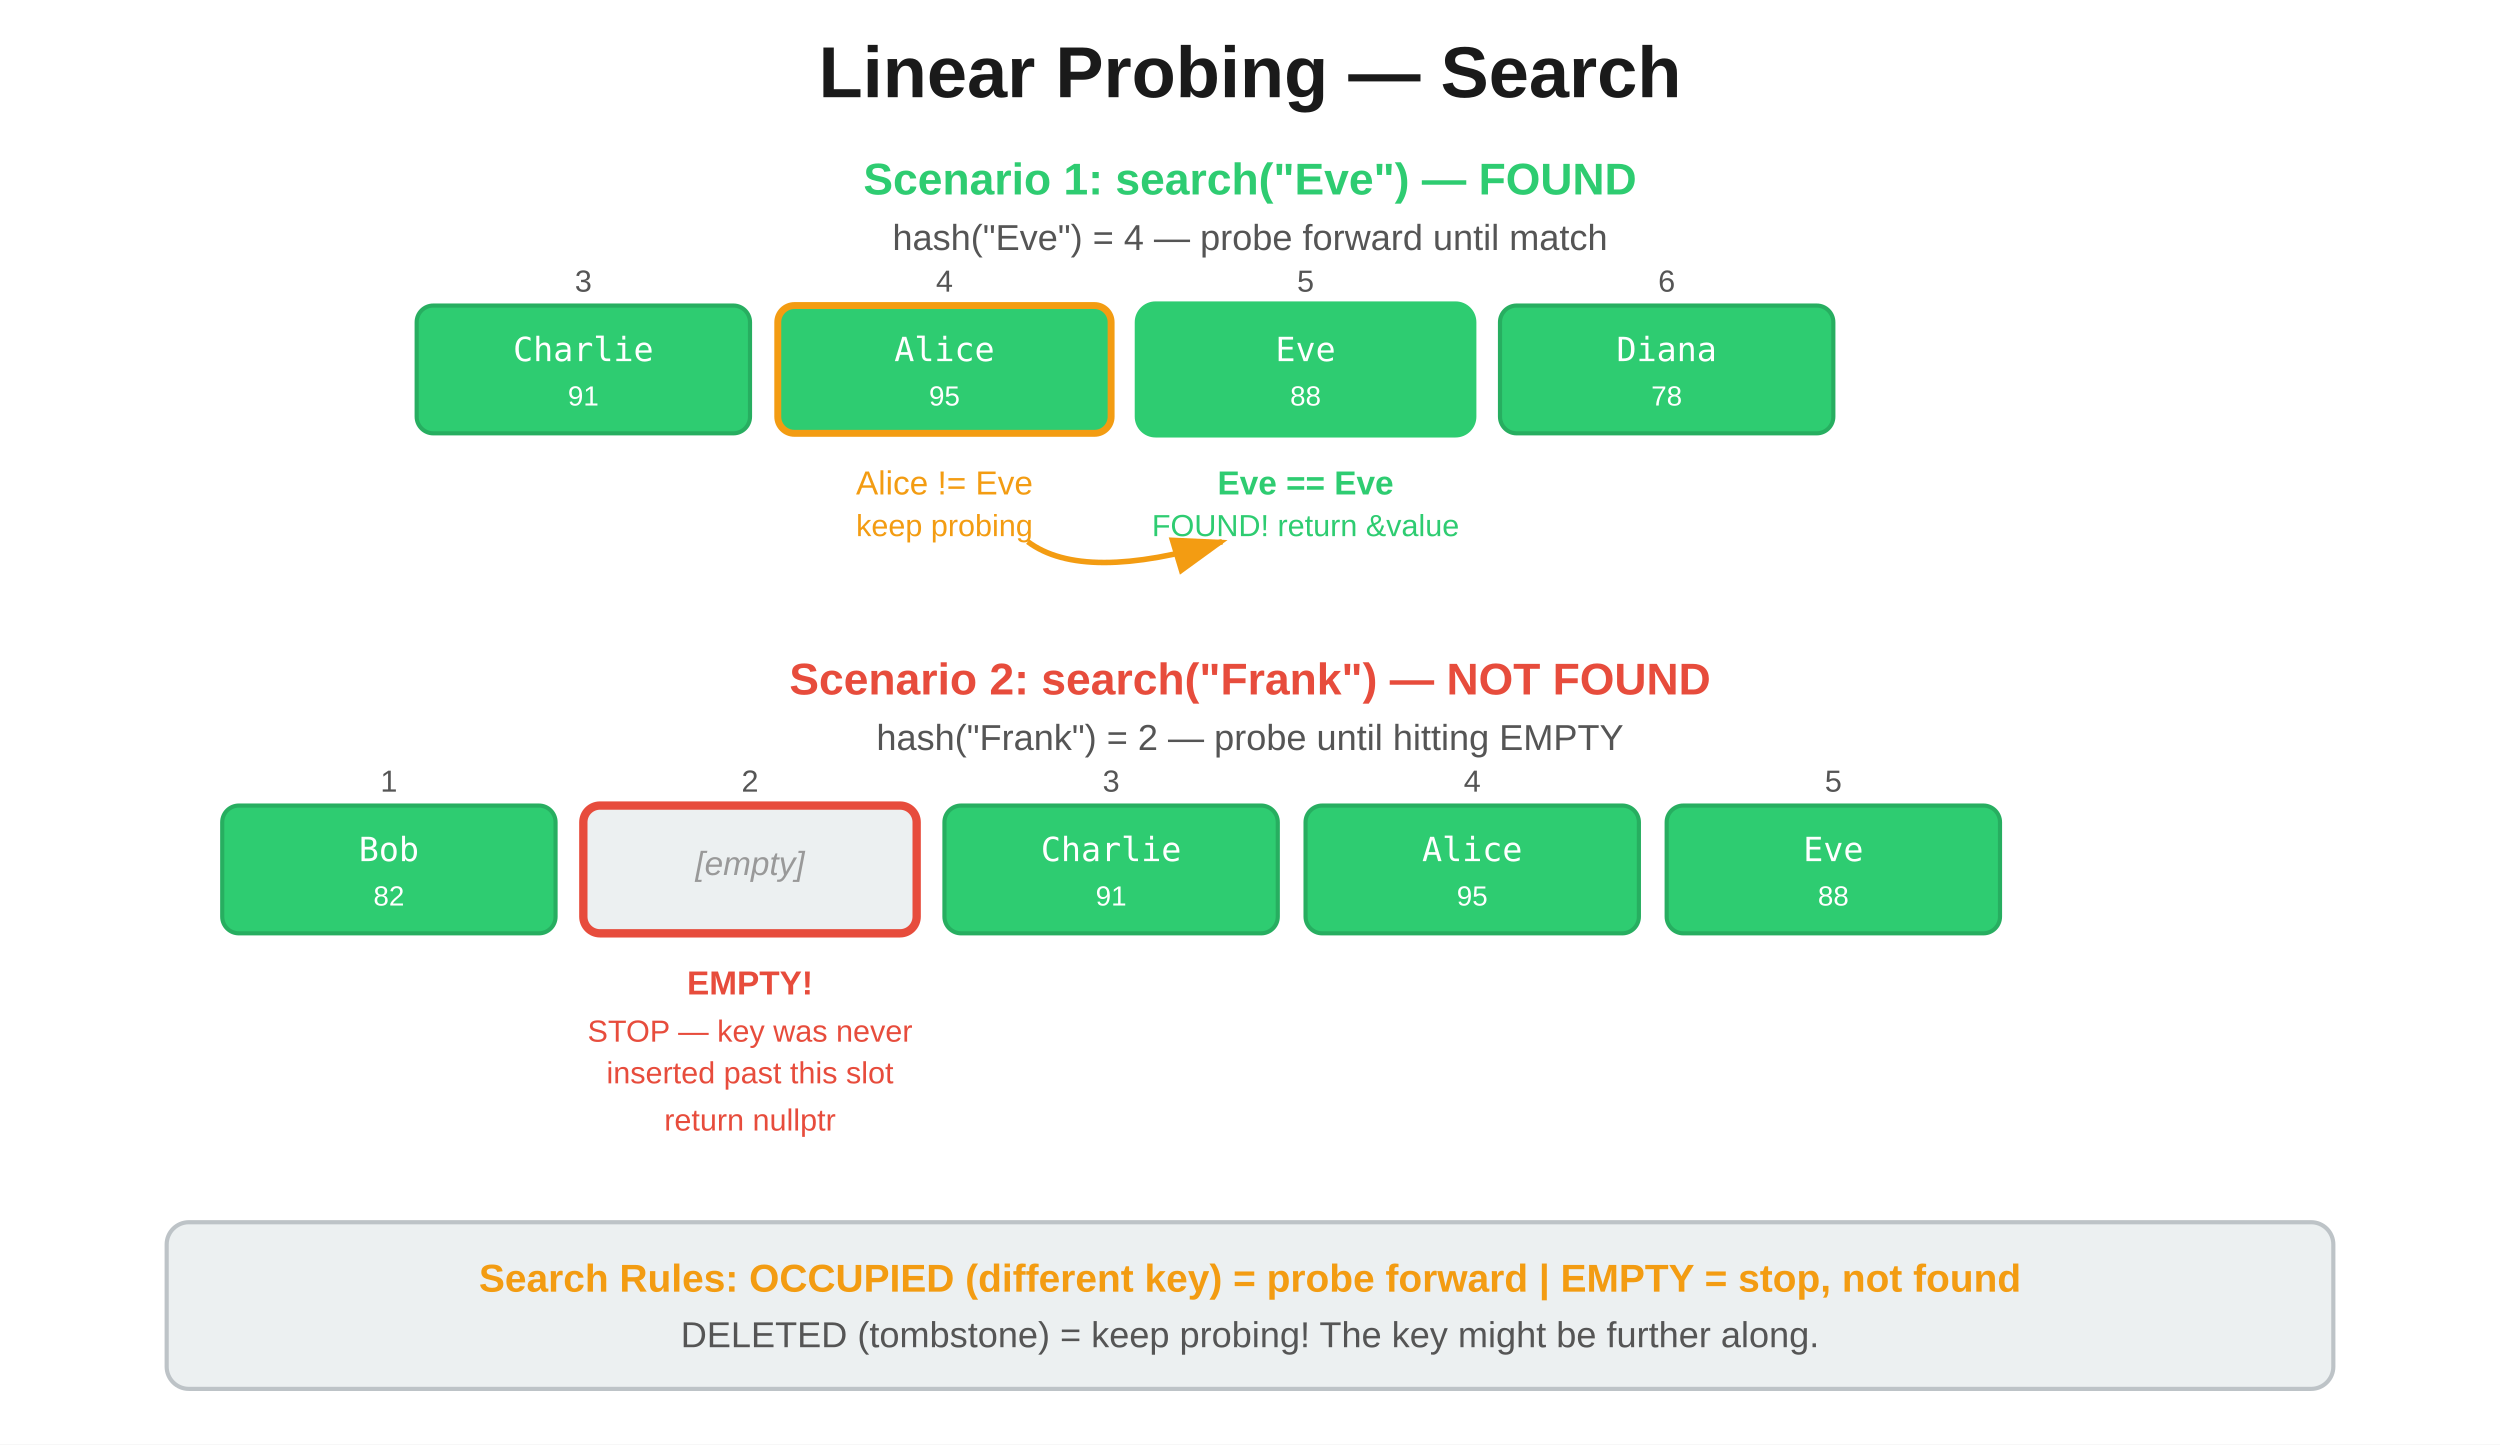
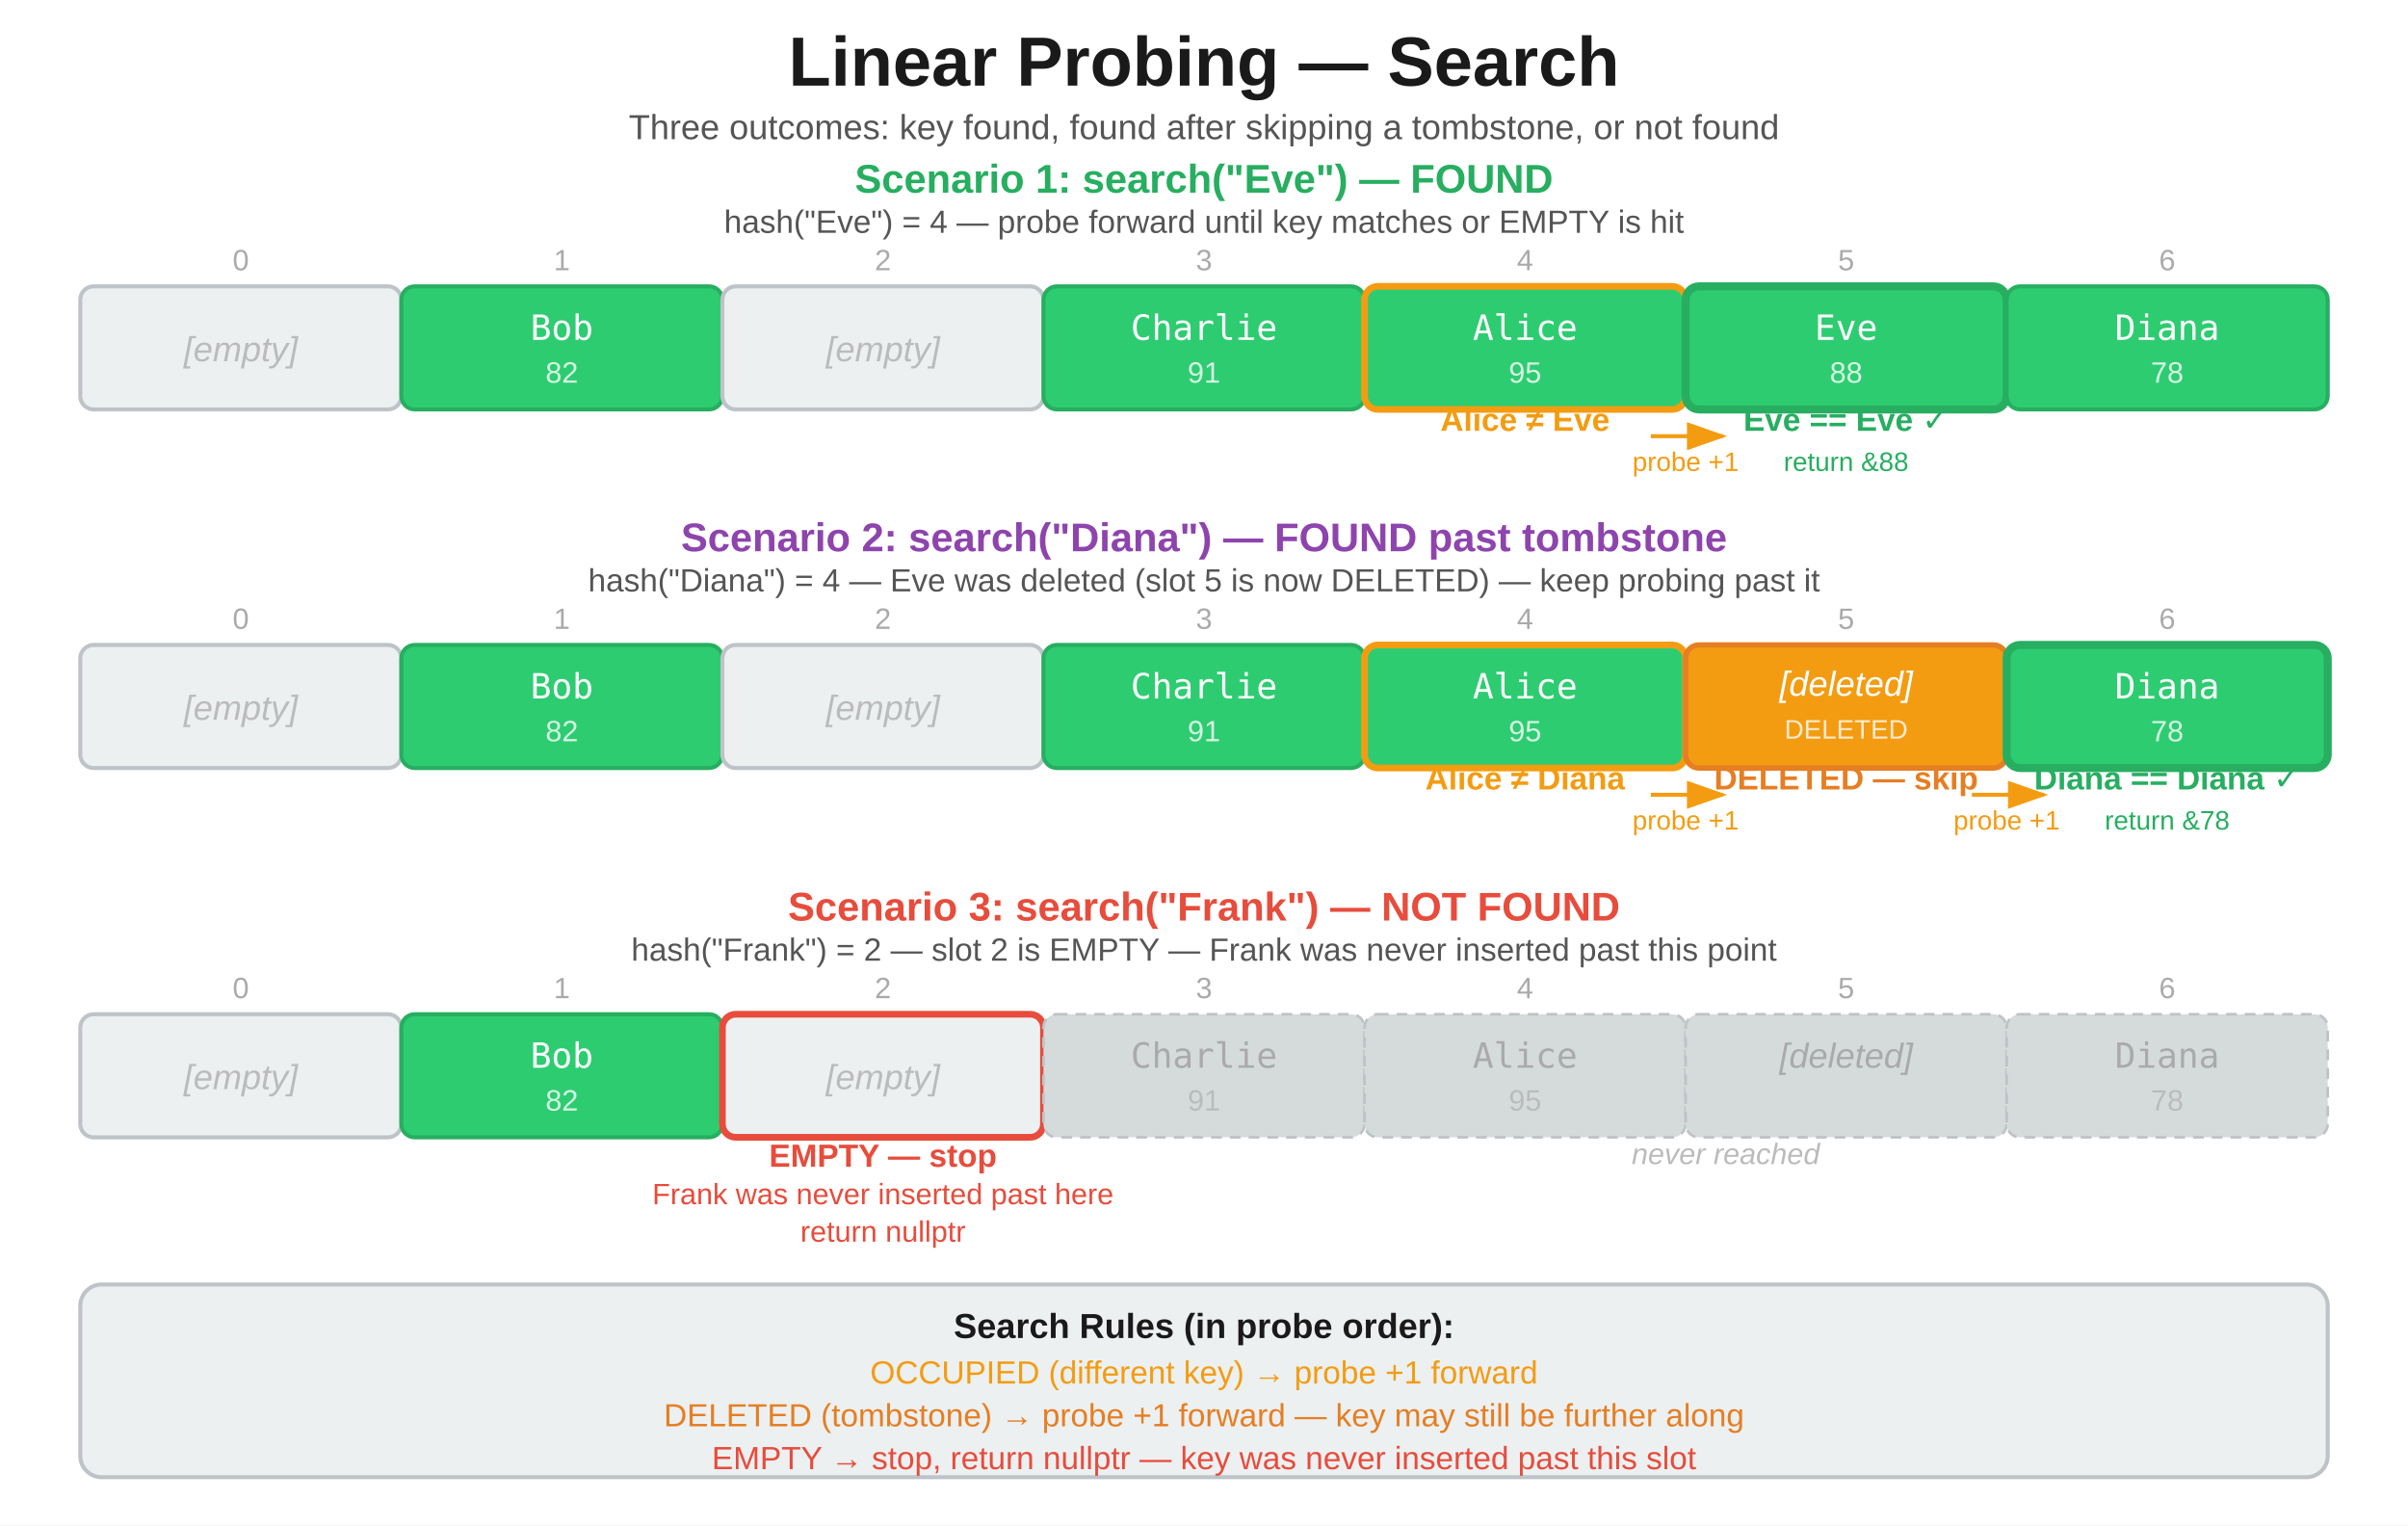
- <svg xmlns="http://www.w3.org/2000/svg" viewBox="0 0 900 520" font-family="'Segoe UI', Arial, sans-serif">
+ <svg xmlns="http://www.w3.org/2000/svg" viewBox="0 0 900 570" font-family="'Segoe UI', Arial, sans-serif">
  <rect width="100%" height="100%" fill="white" />
  <defs>
-     <marker id="arrowY" markerWidth="10" markerHeight="7" refX="9" refY="3.5" orient="auto">
+     <marker id="arrowOrange" markerWidth="10" markerHeight="7" refX="9" refY="3.5" orient="auto">
      <polygon points="0 0, 10 3.5, 0 7" fill="#f39c12" />
    </marker>
-     <marker id="arrowR" markerWidth="10" markerHeight="7" refX="9" refY="3.5" orient="auto">
+     <marker id="arrowGreen" markerWidth="10" markerHeight="7" refX="9" refY="3.5" orient="auto">
+       <polygon points="0 0, 10 3.5, 0 7" fill="#27ae60" />
+     </marker>
+     <marker id="arrowRed" markerWidth="10" markerHeight="7" refX="9" refY="3.5" orient="auto">
      <polygon points="0 0, 10 3.5, 0 7" fill="#e74c3c" />
    </marker>
  </defs>
-   <text x="450" y="35" text-anchor="middle" fill="#1a1a1a" font-size="26" font-weight="bold">Linear Probing — Search</text>
-   <text x="450" y="70" text-anchor="middle" fill="#2ecc71" font-size="16" font-weight="bold">Scenario 1: search("Eve") — FOUND</text>
-   <text x="450" y="90" text-anchor="middle" fill="#555" font-size="13">hash("Eve") = 4 — probe forward until match</text>
-   <rect x="150" y="110" width="120" height="46" rx="6" fill="#2ecc71" stroke="#27ae60" stroke-width="1.5" />
-   <text x="210" y="130" text-anchor="middle" fill="#fff" font-size="12" font-family="'Consolas', monospace">Charlie</text>
-   <text x="210" y="146" text-anchor="middle" fill="#fff" font-size="10">91</text>
-   <text x="210" y="105" text-anchor="middle" fill="#555" font-size="11">3</text>
-   <rect x="280" y="110" width="120" height="46" rx="6" fill="#2ecc71" stroke="#f39c12" stroke-width="2.5" />
-   <text x="340" y="130" text-anchor="middle" fill="#fff" font-size="12" font-family="'Consolas', monospace">Alice</text>
-   <text x="340" y="146" text-anchor="middle" fill="#fff" font-size="10">95</text>
-   <text x="340" y="105" text-anchor="middle" fill="#555" font-size="11">4</text>
-   <rect x="410" y="110" width="120" height="46" rx="6" fill="#2ecc71" stroke="#2ecc71" stroke-width="3" />
-   <text x="470" y="130" text-anchor="middle" fill="#fff" font-size="12" font-family="'Consolas', monospace">Eve</text>
-   <text x="470" y="146" text-anchor="middle" fill="#fff" font-size="10">88</text>
-   <text x="470" y="105" text-anchor="middle" fill="#555" font-size="11">5</text>
-   <rect x="540" y="110" width="120" height="46" rx="6" fill="#2ecc71" stroke="#27ae60" stroke-width="1.5" />
-   <text x="600" y="130" text-anchor="middle" fill="#fff" font-size="12" font-family="'Consolas', monospace">Diana</text>
-   <text x="600" y="146" text-anchor="middle" fill="#fff" font-size="10">78</text>
-   <text x="600" y="105" text-anchor="middle" fill="#555" font-size="11">6</text>
-   <text x="340" y="178" text-anchor="middle" fill="#f39c12" font-size="12">Alice != Eve</text>
-   <text x="340" y="193" text-anchor="middle" fill="#f39c12" font-size="11">keep probing</text>
-   <path d="M370,195 Q390,210 440,195" stroke="#f39c12" stroke-width="2" fill="none" marker-end="url(#arrowY)" />
-   <text x="470" y="178" text-anchor="middle" fill="#2ecc71" font-size="12" font-weight="bold">Eve == Eve</text>
-   <text x="470" y="193" text-anchor="middle" fill="#2ecc71" font-size="11">FOUND! return &amp;value</text>
-   <text x="450" y="250" text-anchor="middle" fill="#e74c3c" font-size="16" font-weight="bold">Scenario 2: search("Frank") — NOT FOUND</text>
-   <text x="450" y="270" text-anchor="middle" fill="#555" font-size="13">hash("Frank") = 2 — probe until hitting EMPTY</text>
-   <rect x="80" y="290" width="120" height="46" rx="6" fill="#2ecc71" stroke="#27ae60" stroke-width="1.5" />
-   <text x="140" y="310" text-anchor="middle" fill="#fff" font-size="12" font-family="'Consolas', monospace">Bob</text>
-   <text x="140" y="326" text-anchor="middle" fill="#fff" font-size="10">82</text>
-   <text x="140" y="285" text-anchor="middle" fill="#555" font-size="11">1</text>
-   <rect x="210" y="290" width="120" height="46" rx="6" fill="#ecf0f1" stroke="#e74c3c" stroke-width="3" />
-   <text x="270" y="315" text-anchor="middle" fill="#999" font-size="12" font-style="italic">[empty]</text>
-   <text x="270" y="285" text-anchor="middle" fill="#555" font-size="11">2</text>
-   <rect x="340" y="290" width="120" height="46" rx="6" fill="#2ecc71" stroke="#27ae60" stroke-width="1.5" />
-   <text x="400" y="310" text-anchor="middle" fill="#fff" font-size="12" font-family="'Consolas', monospace">Charlie</text>
-   <text x="400" y="326" text-anchor="middle" fill="#fff" font-size="10">91</text>
-   <text x="400" y="285" text-anchor="middle" fill="#555" font-size="11">3</text>
-   <rect x="470" y="290" width="120" height="46" rx="6" fill="#2ecc71" stroke="#27ae60" stroke-width="1.5" />
-   <text x="530" y="310" text-anchor="middle" fill="#fff" font-size="12" font-family="'Consolas', monospace">Alice</text>
-   <text x="530" y="326" text-anchor="middle" fill="#fff" font-size="10">95</text>
-   <text x="530" y="285" text-anchor="middle" fill="#555" font-size="11">4</text>
-   <rect x="600" y="290" width="120" height="46" rx="6" fill="#2ecc71" stroke="#27ae60" stroke-width="1.5" />
-   <text x="660" y="310" text-anchor="middle" fill="#fff" font-size="12" font-family="'Consolas', monospace">Eve</text>
-   <text x="660" y="326" text-anchor="middle" fill="#fff" font-size="10">88</text>
-   <text x="660" y="285" text-anchor="middle" fill="#555" font-size="11">5</text>
-   <text x="270" y="358" text-anchor="middle" fill="#e74c3c" font-size="12" font-weight="bold">EMPTY!</text>
-   <text x="270" y="375" text-anchor="middle" fill="#e74c3c" font-size="11">STOP — key was never</text>
-   <text x="270" y="390" text-anchor="middle" fill="#e74c3c" font-size="11">inserted past this slot</text>
-   <text x="270" y="407" text-anchor="middle" fill="#e74c3c" font-size="11">return nullptr</text>
-   <rect x="60" y="440" width="780" height="60" rx="8" fill="#ecf0f1" stroke="#bdc3c7" stroke-width="1.5" />
-   <text x="450" y="465" text-anchor="middle" fill="#f39c12" font-size="14" font-weight="bold">Search Rules: OCCUPIED (different key) = probe forward | EMPTY = stop, not found</text>
-   <text x="450" y="485" text-anchor="middle" fill="#555" font-size="13">DELETED (tombstone) = keep probing! The key might be further along.</text>
+   <text x="450" y="32" text-anchor="middle" fill="#1a1a1a" font-size="26" font-weight="bold">Linear Probing — Search</text>
+   <text x="450" y="52" text-anchor="middle" fill="#555" font-size="13">Three outcomes: key found, found after skipping a tombstone, or not found</text>
+   <text x="450" y="72" text-anchor="middle" fill="#27ae60" font-size="15" font-weight="bold">Scenario 1: search("Eve") — FOUND</text>
+   <text x="450" y="87" text-anchor="middle" fill="#555" font-size="12">hash("Eve") = 4 — probe forward until key matches or EMPTY is hit</text>
+   <text x="90" y="101" text-anchor="middle" fill="#aaa" font-size="11">0</text>
+   <text x="210" y="101" text-anchor="middle" fill="#aaa" font-size="11">1</text>
+   <text x="330" y="101" text-anchor="middle" fill="#aaa" font-size="11">2</text>
+   <text x="450" y="101" text-anchor="middle" fill="#aaa" font-size="11">3</text>
+   <text x="570" y="101" text-anchor="middle" fill="#aaa" font-size="11">4</text>
+   <text x="690" y="101" text-anchor="middle" fill="#aaa" font-size="11">5</text>
+   <text x="810" y="101" text-anchor="middle" fill="#aaa" font-size="11">6</text>
+   <rect x="30" y="107" width="120" height="46" rx="5" fill="#ecf0f1" stroke="#bdc3c7" stroke-width="1.5" />
+   <text x="90" y="135" text-anchor="middle" fill="#bbb" font-size="13" font-style="italic">[empty]</text>
+   <rect x="150" y="107" width="120" height="46" rx="5" fill="#2ecc71" stroke="#27ae60" stroke-width="1.5" />
+   <text x="210" y="127" text-anchor="middle" fill="#fff" font-size="13" font-family="'Consolas',monospace">Bob</text>
+   <text x="210" y="143" text-anchor="middle" fill="#d5f5e3" font-size="11">82</text>
+   <rect x="270" y="107" width="120" height="46" rx="5" fill="#ecf0f1" stroke="#bdc3c7" stroke-width="1.5" />
+   <text x="330" y="135" text-anchor="middle" fill="#bbb" font-size="13" font-style="italic">[empty]</text>
+   <rect x="390" y="107" width="120" height="46" rx="5" fill="#2ecc71" stroke="#27ae60" stroke-width="1.5" />
+   <text x="450" y="127" text-anchor="middle" fill="#fff" font-size="13" font-family="'Consolas',monospace">Charlie</text>
+   <text x="450" y="143" text-anchor="middle" fill="#d5f5e3" font-size="11">91</text>
+   <rect x="510" y="107" width="120" height="46" rx="5" fill="#2ecc71" stroke="#f39c12" stroke-width="2.5" />
+   <text x="570" y="127" text-anchor="middle" fill="#fff" font-size="13" font-family="'Consolas',monospace">Alice</text>
+   <text x="570" y="143" text-anchor="middle" fill="#d5f5e3" font-size="11">95</text>
+   <rect x="630" y="107" width="120" height="46" rx="5" fill="#2ecc71" stroke="#27ae60" stroke-width="3" />
+   <text x="690" y="127" text-anchor="middle" fill="#fff" font-size="13" font-family="'Consolas',monospace">Eve</text>
+   <text x="690" y="143" text-anchor="middle" fill="#d5f5e3" font-size="11">88</text>
+   <rect x="750" y="107" width="120" height="46" rx="5" fill="#2ecc71" stroke="#27ae60" stroke-width="1.5" />
+   <text x="810" y="127" text-anchor="middle" fill="#fff" font-size="13" font-family="'Consolas',monospace">Diana</text>
+   <text x="810" y="143" text-anchor="middle" fill="#d5f5e3" font-size="11">78</text>
+   <text x="570" y="161" text-anchor="middle" fill="#f39c12" font-size="12" font-weight="bold">Alice ≠ Eve</text>
+   <line x1="617" y1="163" x2="644" y2="163" stroke="#f39c12" stroke-width="1.5" marker-end="url(#arrowOrange)" />
+   <text x="630" y="176" text-anchor="middle" fill="#f39c12" font-size="10">probe +1</text>
+   <text x="690" y="161" text-anchor="middle" fill="#27ae60" font-size="12" font-weight="bold">Eve == Eve ✓</text>
+   <text x="690" y="176" text-anchor="middle" fill="#27ae60" font-size="10">return &amp;88</text>
+   <text x="450" y="206" text-anchor="middle" fill="#8e44ad" font-size="15" font-weight="bold">Scenario 2: search("Diana") — FOUND past tombstone</text>
+   <text x="450" y="221" text-anchor="middle" fill="#555" font-size="12">hash("Diana") = 4 — Eve was deleted (slot 5 is now DELETED) — keep probing past it</text>
+   <text x="90" y="235" text-anchor="middle" fill="#aaa" font-size="11">0</text>
+   <text x="210" y="235" text-anchor="middle" fill="#aaa" font-size="11">1</text>
+   <text x="330" y="235" text-anchor="middle" fill="#aaa" font-size="11">2</text>
+   <text x="450" y="235" text-anchor="middle" fill="#aaa" font-size="11">3</text>
+   <text x="570" y="235" text-anchor="middle" fill="#aaa" font-size="11">4</text>
+   <text x="690" y="235" text-anchor="middle" fill="#aaa" font-size="11">5</text>
+   <text x="810" y="235" text-anchor="middle" fill="#aaa" font-size="11">6</text>
+   <rect x="30" y="241" width="120" height="46" rx="5" fill="#ecf0f1" stroke="#bdc3c7" stroke-width="1.5" />
+   <text x="90" y="269" text-anchor="middle" fill="#bbb" font-size="13" font-style="italic">[empty]</text>
+   <rect x="150" y="241" width="120" height="46" rx="5" fill="#2ecc71" stroke="#27ae60" stroke-width="1.5" />
+   <text x="210" y="261" text-anchor="middle" fill="#fff" font-size="13" font-family="'Consolas',monospace">Bob</text>
+   <text x="210" y="277" text-anchor="middle" fill="#d5f5e3" font-size="11">82</text>
+   <rect x="270" y="241" width="120" height="46" rx="5" fill="#ecf0f1" stroke="#bdc3c7" stroke-width="1.5" />
+   <text x="330" y="269" text-anchor="middle" fill="#bbb" font-size="13" font-style="italic">[empty]</text>
+   <rect x="390" y="241" width="120" height="46" rx="5" fill="#2ecc71" stroke="#27ae60" stroke-width="1.5" />
+   <text x="450" y="261" text-anchor="middle" fill="#fff" font-size="13" font-family="'Consolas',monospace">Charlie</text>
+   <text x="450" y="277" text-anchor="middle" fill="#d5f5e3" font-size="11">91</text>
+   <rect x="510" y="241" width="120" height="46" rx="5" fill="#2ecc71" stroke="#f39c12" stroke-width="2.5" />
+   <text x="570" y="261" text-anchor="middle" fill="#fff" font-size="13" font-family="'Consolas',monospace">Alice</text>
+   <text x="570" y="277" text-anchor="middle" fill="#d5f5e3" font-size="11">95</text>
+   <rect x="630" y="241" width="120" height="46" rx="5" fill="#f39c12" stroke="#e67e22" stroke-width="2" />
+   <text x="690" y="260" text-anchor="middle" fill="#fff" font-size="13" font-style="italic">[deleted]</text>
+   <text x="690" y="276" text-anchor="middle" fill="#fdebd0" font-size="10">DELETED</text>
+   <rect x="750" y="241" width="120" height="46" rx="5" fill="#2ecc71" stroke="#27ae60" stroke-width="3" />
+   <text x="810" y="261" text-anchor="middle" fill="#fff" font-size="13" font-family="'Consolas',monospace">Diana</text>
+   <text x="810" y="277" text-anchor="middle" fill="#d5f5e3" font-size="11">78</text>
+   <text x="570" y="295" text-anchor="middle" fill="#f39c12" font-size="12" font-weight="bold">Alice ≠ Diana</text>
+   <line x1="617" y1="297" x2="644" y2="297" stroke="#f39c12" stroke-width="1.5" marker-end="url(#arrowOrange)" />
+   <text x="630" y="310" text-anchor="middle" fill="#f39c12" font-size="10">probe +1</text>
+   <text x="690" y="295" text-anchor="middle" fill="#e67e22" font-size="12" font-weight="bold">DELETED — skip</text>
+   <line x1="737" y1="297" x2="764" y2="297" stroke="#f39c12" stroke-width="1.5" marker-end="url(#arrowOrange)" />
+   <text x="750" y="310" text-anchor="middle" fill="#f39c12" font-size="10">probe +1</text>
+   <text x="810" y="295" text-anchor="middle" fill="#27ae60" font-size="12" font-weight="bold">Diana == Diana ✓</text>
+   <text x="810" y="310" text-anchor="middle" fill="#27ae60" font-size="10">return &amp;78</text>
+   <text x="450" y="344" text-anchor="middle" fill="#e74c3c" font-size="15" font-weight="bold">Scenario 3: search("Frank") — NOT FOUND</text>
+   <text x="450" y="359" text-anchor="middle" fill="#555" font-size="12">hash("Frank") = 2 — slot 2 is EMPTY — Frank was never inserted past this point</text>
+   <text x="90" y="373" text-anchor="middle" fill="#aaa" font-size="11">0</text>
+   <text x="210" y="373" text-anchor="middle" fill="#aaa" font-size="11">1</text>
+   <text x="330" y="373" text-anchor="middle" fill="#aaa" font-size="11">2</text>
+   <text x="450" y="373" text-anchor="middle" fill="#aaa" font-size="11">3</text>
+   <text x="570" y="373" text-anchor="middle" fill="#aaa" font-size="11">4</text>
+   <text x="690" y="373" text-anchor="middle" fill="#aaa" font-size="11">5</text>
+   <text x="810" y="373" text-anchor="middle" fill="#aaa" font-size="11">6</text>
+   <rect x="30" y="379" width="120" height="46" rx="5" fill="#ecf0f1" stroke="#bdc3c7" stroke-width="1.5" />
+   <text x="90" y="407" text-anchor="middle" fill="#bbb" font-size="13" font-style="italic">[empty]</text>
+   <rect x="150" y="379" width="120" height="46" rx="5" fill="#2ecc71" stroke="#27ae60" stroke-width="1.5" />
+   <text x="210" y="399" text-anchor="middle" fill="#fff" font-size="13" font-family="'Consolas',monospace">Bob</text>
+   <text x="210" y="415" text-anchor="middle" fill="#d5f5e3" font-size="11">82</text>
+   <rect x="270" y="379" width="120" height="46" rx="5" fill="#ecf0f1" stroke="#e74c3c" stroke-width="2.5" />
+   <text x="330" y="407" text-anchor="middle" fill="#bbb" font-size="13" font-style="italic">[empty]</text>
+   <rect x="390" y="379" width="120" height="46" rx="5" fill="#d5dbdb" stroke="#bdc3c7" stroke-width="1" stroke-dasharray="4,3" />
+   <text x="450" y="399" text-anchor="middle" fill="#aaa" font-size="13" font-family="'Consolas',monospace">Charlie</text>
+   <text x="450" y="415" text-anchor="middle" fill="#bbb" font-size="11">91</text>
+   <rect x="510" y="379" width="120" height="46" rx="5" fill="#d5dbdb" stroke="#bdc3c7" stroke-width="1" stroke-dasharray="4,3" />
+   <text x="570" y="399" text-anchor="middle" fill="#aaa" font-size="13" font-family="'Consolas',monospace">Alice</text>
+   <text x="570" y="415" text-anchor="middle" fill="#bbb" font-size="11">95</text>
+   <rect x="630" y="379" width="120" height="46" rx="5" fill="#d5dbdb" stroke="#bdc3c7" stroke-width="1" stroke-dasharray="4,3" />
+   <text x="690" y="399" text-anchor="middle" fill="#aaa" font-size="13" font-style="italic">[deleted]</text>
+   <rect x="750" y="379" width="120" height="46" rx="5" fill="#d5dbdb" stroke="#bdc3c7" stroke-width="1" stroke-dasharray="4,3" />
+   <text x="810" y="399" text-anchor="middle" fill="#aaa" font-size="13" font-family="'Consolas',monospace">Diana</text>
+   <text x="810" y="415" text-anchor="middle" fill="#bbb" font-size="11">78</text>
+   <text x="330" y="436" text-anchor="middle" fill="#e74c3c" font-size="12" font-weight="bold">EMPTY — stop</text>
+   <text x="330" y="450" text-anchor="middle" fill="#e74c3c" font-size="11">Frank was never inserted past here</text>
+   <text x="330" y="464" text-anchor="middle" fill="#e74c3c" font-size="11">return nullptr</text>
+   <text x="645" y="435" text-anchor="middle" fill="#bbb" font-size="11" font-style="italic">never reached</text>
+   <rect x="30" y="480" width="840" height="72" rx="8" fill="#ecf0f1" stroke="#bdc3c7" stroke-width="1.5" />
+   <text x="450" y="500" text-anchor="middle" fill="#1a1a1a" font-size="13" font-weight="bold">Search Rules (in probe order):</text>
+   <text x="450" y="517" text-anchor="middle" fill="#f39c12" font-size="12">OCCUPIED (different key)  →  probe +1 forward</text>
+   <text x="450" y="533" text-anchor="middle" fill="#e67e22" font-size="12">DELETED (tombstone)  →  probe +1 forward  — key may still be further along</text>
+   <text x="450" y="549" text-anchor="middle" fill="#e74c3c" font-size="12">EMPTY  →  stop, return nullptr  — key was never inserted past this slot</text>
</svg>
